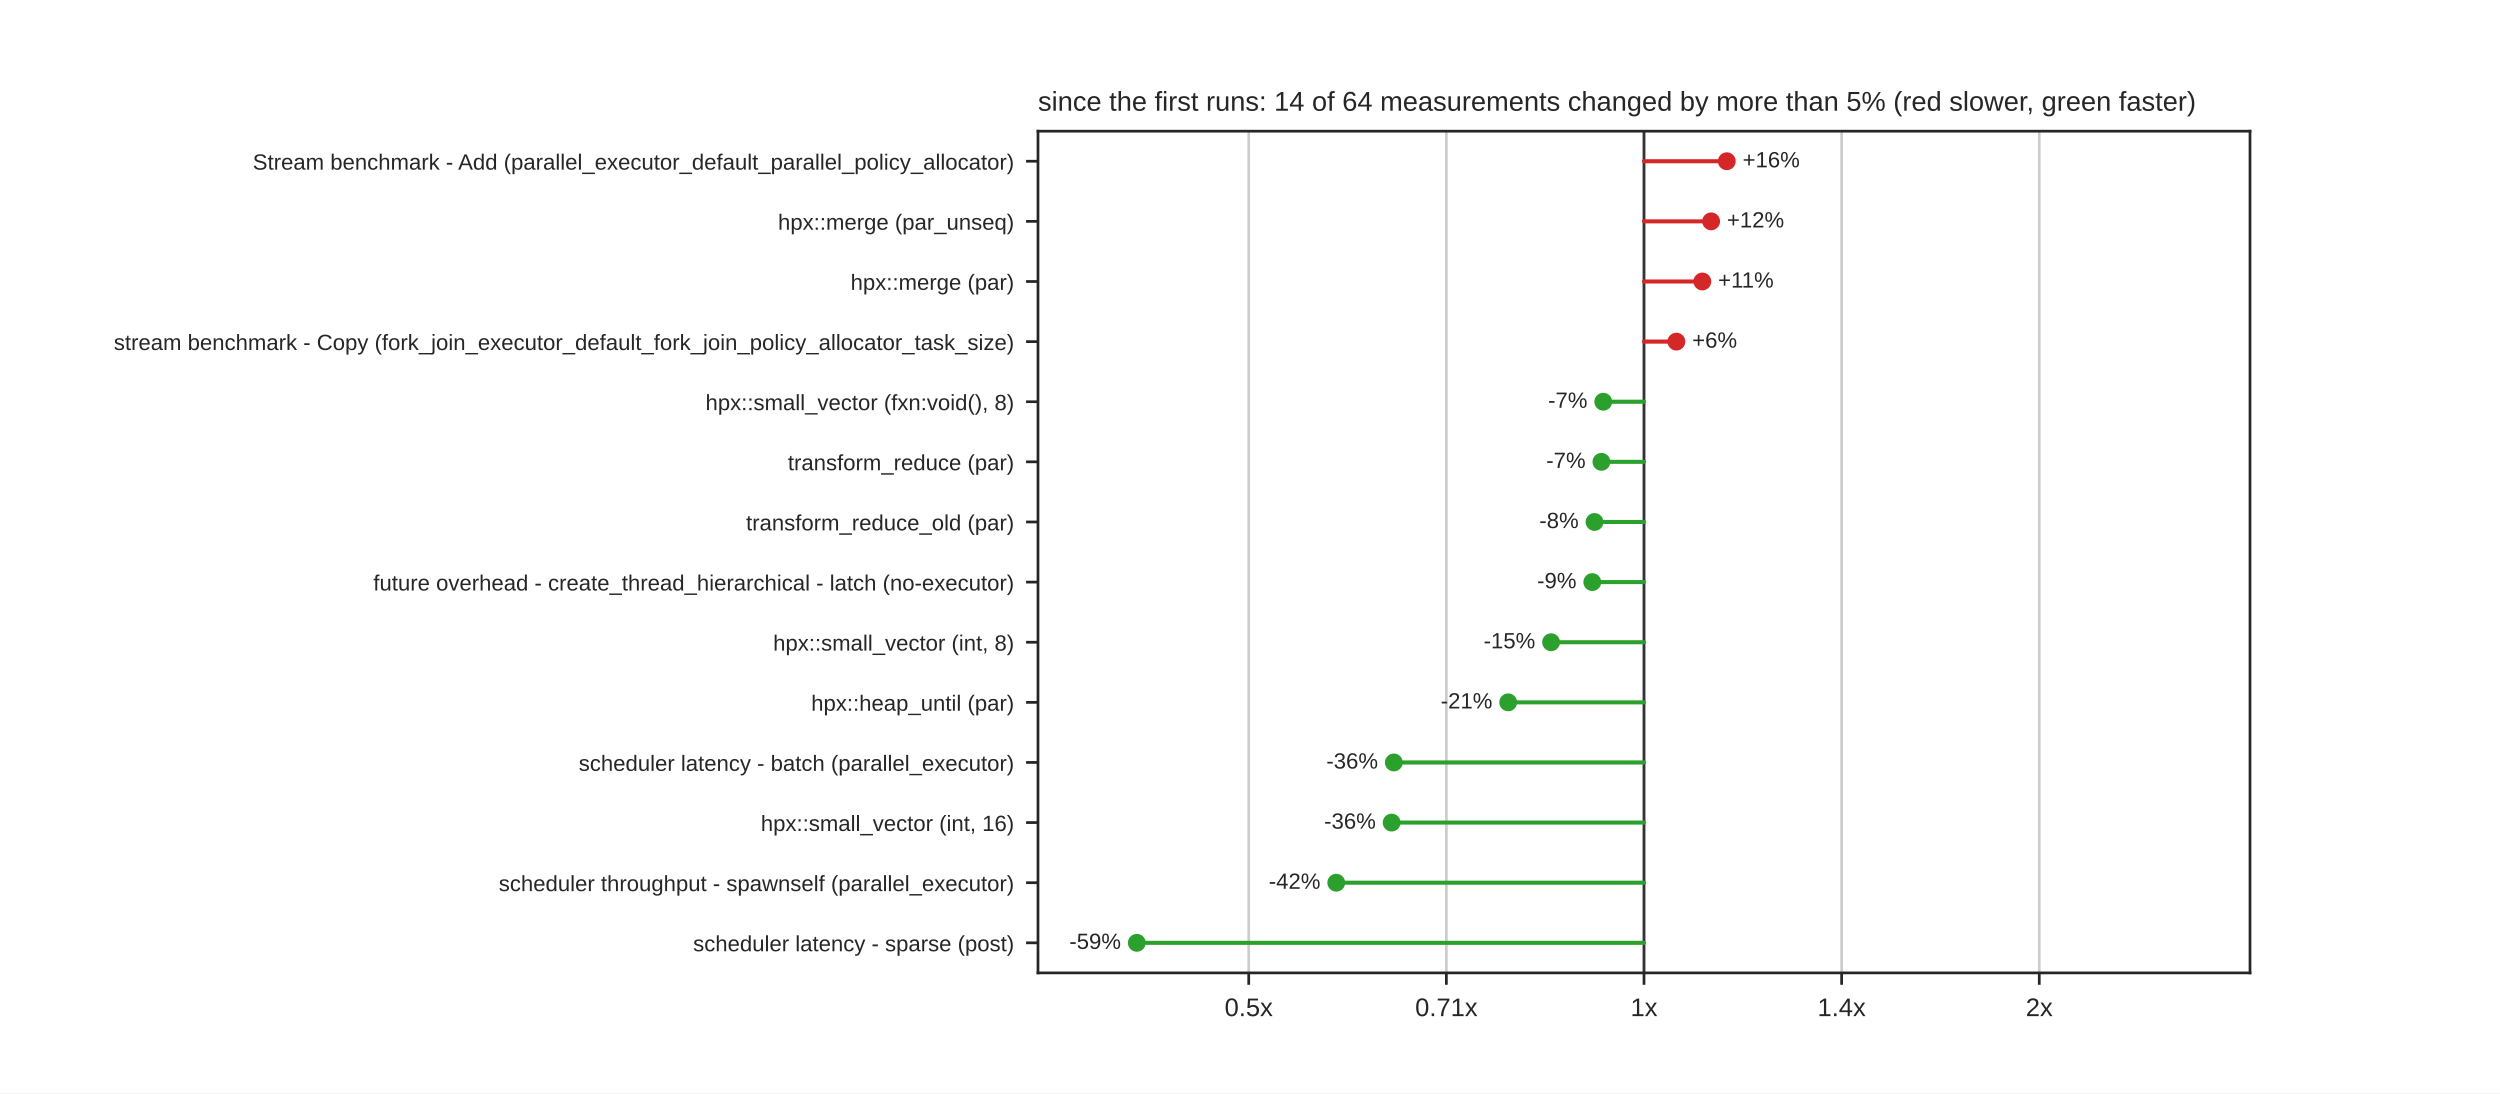
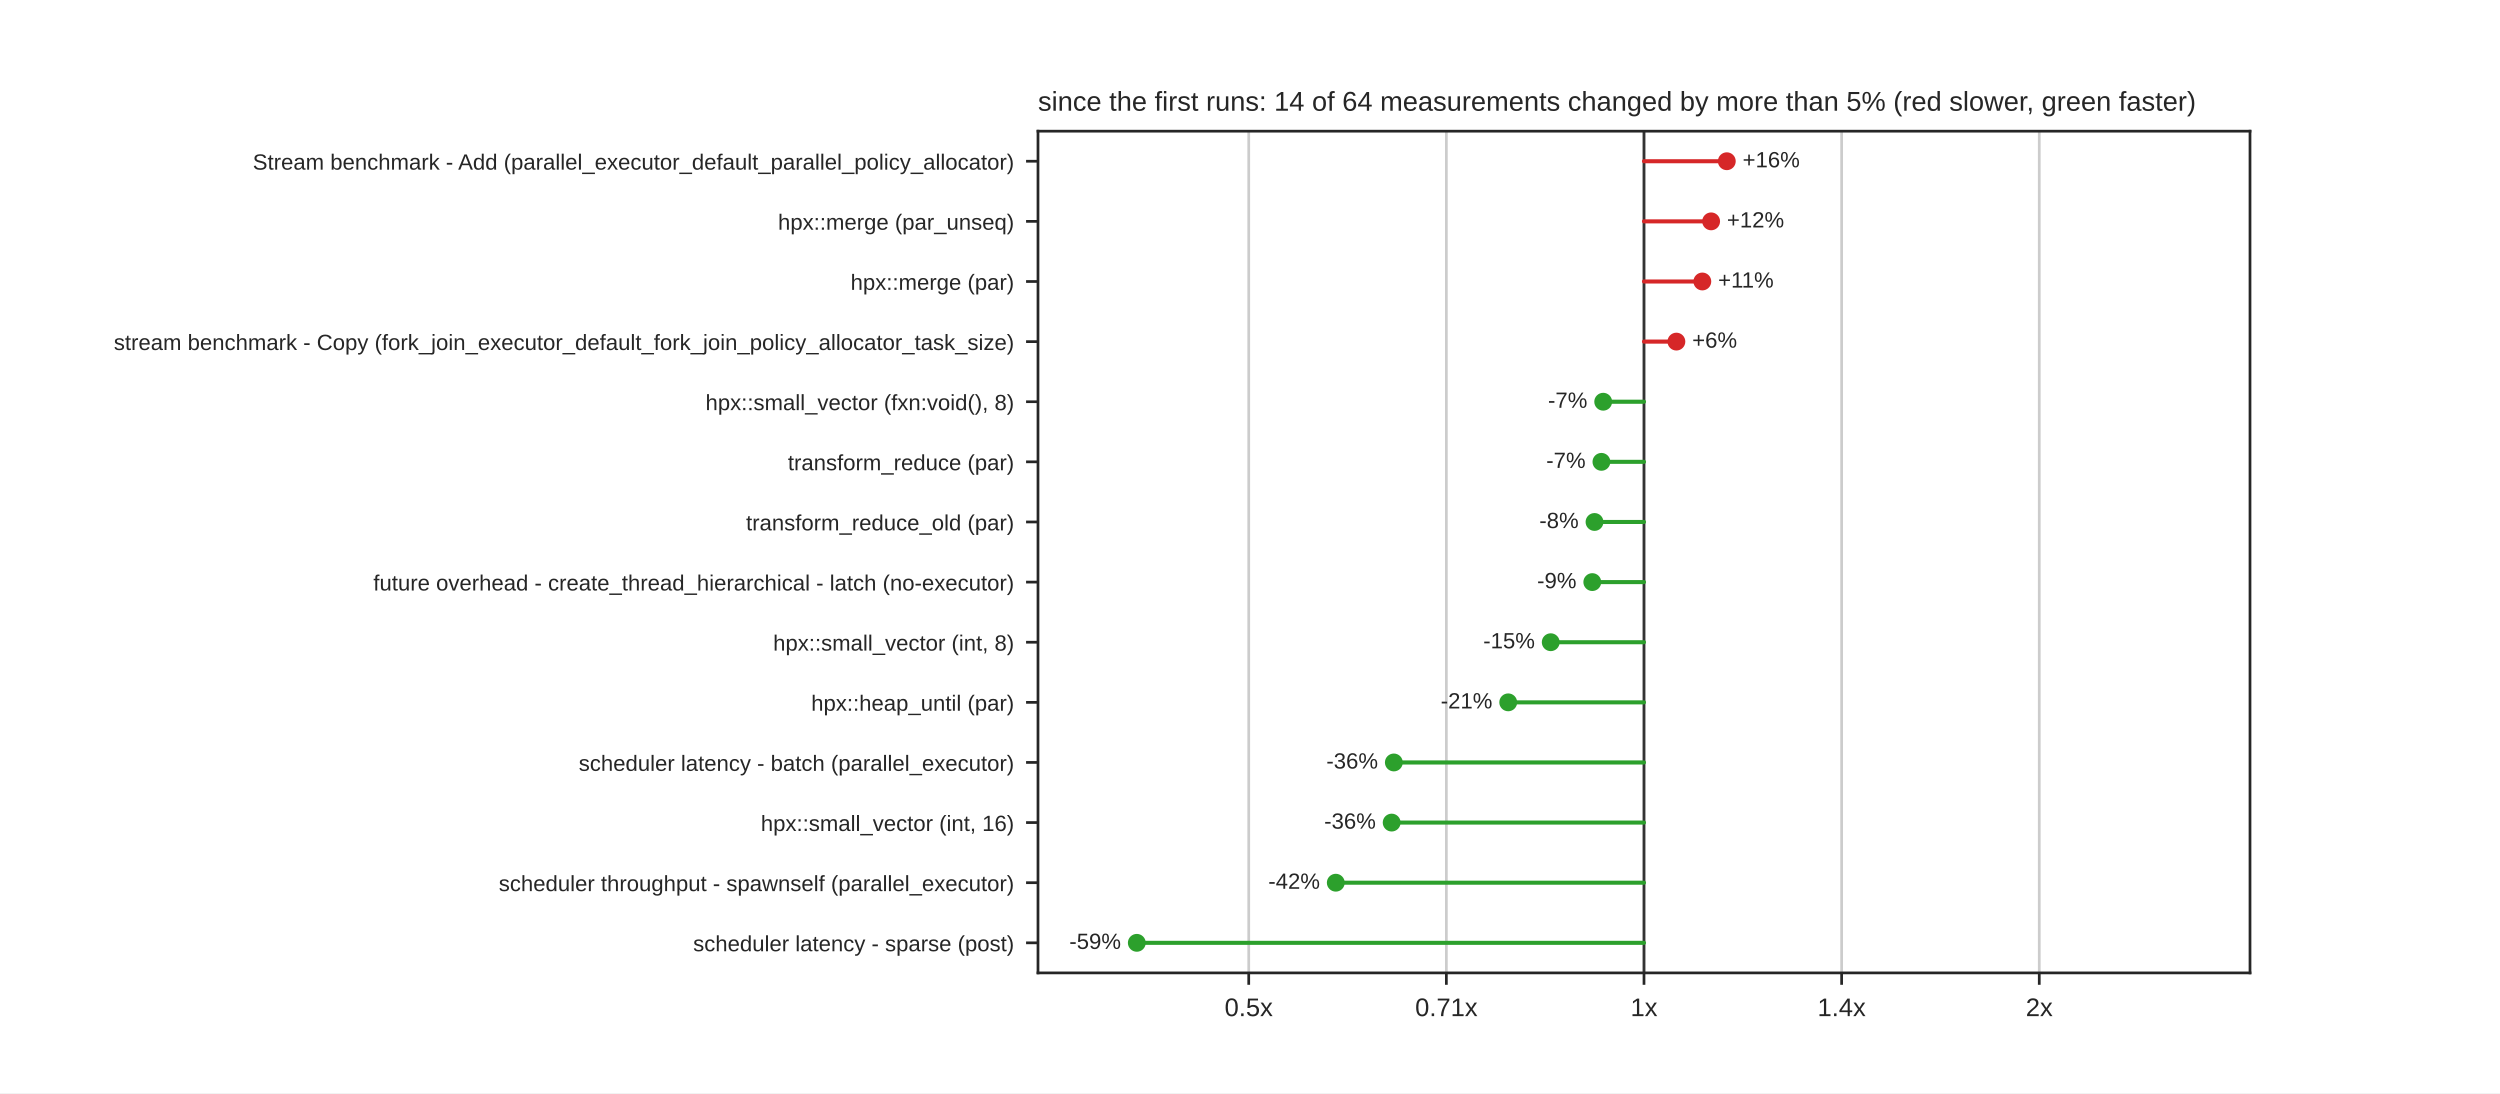
<svg xmlns="http://www.w3.org/2000/svg" xmlns:xlink="http://www.w3.org/1999/xlink" width="734.4pt" height="321.12pt" viewBox="0 0 734.4 321.12" version="1.1">
  <defs>
    <style type="text/css">*{stroke-linejoin: round; stroke-linecap: butt}</style>
  </defs>
  <g id="figure_1">
    <g id="patch_1">
      <path d="M 0 321.12  L 734.4 321.12  L 734.4 0  L 0 0  z " style="fill: #ffffff" />
    </g>
    <g id="axes_1">
      <g id="patch_2">
        <path d="M 304.92 285.797  L 660.96 285.797  L 660.96 38.534  L 304.92 38.534  z " style="fill: #ffffff" />
      </g>
      <g id="matplotlib.axis_1">
        <g id="xtick_1">
          <g id="line2d_1">
            <path d="M 366.826 285.797  L 366.826 38.534  " clip-path="url(#pd0584a2bc1)" style="fill: none; stroke: #cccccc; stroke-width: 0.8; stroke-linecap: round" />
          </g>
          <g id="line2d_2">
            <defs>
              <path id="mdfc5214045" d="M 0 0  L 0 3.5  " style="stroke: #262626; stroke-width: 0.8" />
            </defs>
            <g>
              <use xlink:href="#mdfc5214045" x="366.826" y="285.797" style="fill: #262626; stroke: #262626; stroke-width: 0.8" />
            </g>
          </g>
          <g id="text_1">
-             <text style="fill: #262626; font: 7.5px 'Arial', 'DejaVu Sans', 'Liberation Sans', 'Bitstream Vera Sans', sans-serif; text-anchor: middle" x="366.826" y="298.496" transform="rotate(-0 366.8259 298.4956)">0.5x</text>
+             <text style="fill: #262626; font: 7.5px 'Arial', 'DejaVu Sans', 'Liberation Sans', 'Bitstream Vera Sans', sans-serif; text-anchor: middle" x="366.826" y="298.496" transform="rotate(-0 366.8265 298.4956)">0.5x</text>
          </g>
        </g>
        <g id="xtick_2">
          <g id="line2d_3">
            <path d="M 424.883 285.797  L 424.883 38.534  " clip-path="url(#pd0584a2bc1)" style="fill: none; stroke: #cccccc; stroke-width: 0.8; stroke-linecap: round" />
          </g>
          <g id="line2d_4">
            <g>
              <use xlink:href="#mdfc5214045" x="424.883" y="285.797" style="fill: #262626; stroke: #262626; stroke-width: 0.8" />
            </g>
          </g>
          <g id="text_2">
-             <text style="fill: #262626; font: 7.5px 'Arial', 'DejaVu Sans', 'Liberation Sans', 'Bitstream Vera Sans', sans-serif; text-anchor: middle" x="424.883" y="298.496" transform="rotate(-0 424.883 298.4956)">0.71x</text>
+             <text style="fill: #262626; font: 7.5px 'Arial', 'DejaVu Sans', 'Liberation Sans', 'Bitstream Vera Sans', sans-serif; text-anchor: middle" x="424.883" y="298.496" transform="rotate(-0 424.8832 298.4956)">0.71x</text>
          </g>
        </g>
        <g id="xtick_3">
          <g id="line2d_5">
            <path d="M 482.94 285.797  L 482.94 38.534  " clip-path="url(#pd0584a2bc1)" style="fill: none; stroke: #cccccc; stroke-width: 0.8; stroke-linecap: round" />
          </g>
          <g id="line2d_6">
            <g>
              <use xlink:href="#mdfc5214045" x="482.94" y="285.797" style="fill: #262626; stroke: #262626; stroke-width: 0.8" />
            </g>
          </g>
          <g id="text_3">
            <text style="fill: #262626; font: 7.5px 'Arial', 'DejaVu Sans', 'Liberation Sans', 'Bitstream Vera Sans', sans-serif; text-anchor: middle" x="482.94" y="298.496" transform="rotate(-0 482.94 298.4956)">1x</text>
          </g>
        </g>
        <g id="xtick_4">
          <g id="line2d_7">
            <path d="M 540.997 285.797  L 540.997 38.534  " clip-path="url(#pd0584a2bc1)" style="fill: none; stroke: #cccccc; stroke-width: 0.8; stroke-linecap: round" />
          </g>
          <g id="line2d_8">
            <g>
              <use xlink:href="#mdfc5214045" x="540.997" y="285.797" style="fill: #262626; stroke: #262626; stroke-width: 0.8" />
            </g>
          </g>
          <g id="text_4">
-             <text style="fill: #262626; font: 7.5px 'Arial', 'DejaVu Sans', 'Liberation Sans', 'Bitstream Vera Sans', sans-serif; text-anchor: middle" x="540.997" y="298.496" transform="rotate(-0 540.997 298.4956)">1.4x</text>
+             <text style="fill: #262626; font: 7.5px 'Arial', 'DejaVu Sans', 'Liberation Sans', 'Bitstream Vera Sans', sans-serif; text-anchor: middle" x="540.997" y="298.496" transform="rotate(-0 540.9968 298.4956)">1.4x</text>
          </g>
        </g>
        <g id="xtick_5">
          <g id="line2d_9">
            <path d="M 599.054 285.797  L 599.054 38.534  " clip-path="url(#pd0584a2bc1)" style="fill: none; stroke: #cccccc; stroke-width: 0.8; stroke-linecap: round" />
          </g>
          <g id="line2d_10">
            <g>
              <use xlink:href="#mdfc5214045" x="599.054" y="285.797" style="fill: #262626; stroke: #262626; stroke-width: 0.8" />
            </g>
          </g>
          <g id="text_5">
-             <text style="fill: #262626; font: 7.5px 'Arial', 'DejaVu Sans', 'Liberation Sans', 'Bitstream Vera Sans', sans-serif; text-anchor: middle" x="599.054" y="298.496" transform="rotate(-0 599.0541 298.4956)">2x</text>
+             <text style="fill: #262626; font: 7.5px 'Arial', 'DejaVu Sans', 'Liberation Sans', 'Bitstream Vera Sans', sans-serif; text-anchor: middle" x="599.054" y="298.496" transform="rotate(-0 599.0535 298.4956)">2x</text>
          </g>
        </g>
      </g>
      <g id="matplotlib.axis_2">
        <g id="ytick_1">
          <g id="line2d_11">
            <defs>
              <path id="m414165cd4d" d="M 0 0  L -3.5 0  " style="stroke: #262626; stroke-width: 0.8" />
            </defs>
            <g>
              <use xlink:href="#m414165cd4d" x="304.92" y="47.365" style="fill: #262626; stroke: #262626; stroke-width: 0.8" />
            </g>
          </g>
          <g id="text_6">
            <text style="fill: #262626; font: 6.5px 'Arial', 'DejaVu Sans', 'Liberation Sans', 'Bitstream Vera Sans', sans-serif; text-anchor: end" x="297.92" y="49.835" transform="rotate(-0 297.92 49.83469)">Stream benchmark - Add (parallel_executor_default_parallel_policy_allocator)</text>
          </g>
        </g>
        <g id="ytick_2">
          <g id="line2d_12">
            <g>
              <use xlink:href="#m414165cd4d" x="304.92" y="65.027" style="fill: #262626; stroke: #262626; stroke-width: 0.8" />
            </g>
          </g>
          <g id="text_7">
            <text style="fill: #262626; font: 6.5px 'Arial', 'DejaVu Sans', 'Liberation Sans', 'Bitstream Vera Sans', sans-serif; text-anchor: end" x="297.92" y="67.496" transform="rotate(-0 297.92 67.49629)">hpx::merge (par_unseq)</text>
          </g>
        </g>
        <g id="ytick_3">
          <g id="line2d_13">
            <g>
              <use xlink:href="#m414165cd4d" x="304.92" y="82.688" style="fill: #262626; stroke: #262626; stroke-width: 0.8" />
            </g>
          </g>
          <g id="text_8">
            <text style="fill: #262626; font: 6.5px 'Arial', 'DejaVu Sans', 'Liberation Sans', 'Bitstream Vera Sans', sans-serif; text-anchor: end" x="297.92" y="85.158" transform="rotate(-0 297.92 85.15789)">hpx::merge (par)</text>
          </g>
        </g>
        <g id="ytick_4">
          <g id="line2d_14">
            <g>
              <use xlink:href="#m414165cd4d" x="304.92" y="100.35" style="fill: #262626; stroke: #262626; stroke-width: 0.8" />
            </g>
          </g>
          <g id="text_9">
            <text style="fill: #262626; font: 6.5px 'Arial', 'DejaVu Sans', 'Liberation Sans', 'Bitstream Vera Sans', sans-serif; text-anchor: end" x="297.92" y="102.819" transform="rotate(-0 297.92 102.8195)">stream benchmark - Copy (fork_join_executor_default_fork_join_policy_allocator_task_size)</text>
          </g>
        </g>
        <g id="ytick_5">
          <g id="line2d_15">
            <g>
              <use xlink:href="#m414165cd4d" x="304.92" y="118.012" style="fill: #262626; stroke: #262626; stroke-width: 0.8" />
            </g>
          </g>
          <g id="text_10">
            <text style="fill: #262626; font: 6.5px 'Arial', 'DejaVu Sans', 'Liberation Sans', 'Bitstream Vera Sans', sans-serif; text-anchor: end" x="297.92" y="120.481" transform="rotate(-0 297.92 120.4811)">hpx::small_vector (fxn:void(), 8)</text>
          </g>
        </g>
        <g id="ytick_6">
          <g id="line2d_16">
            <g>
              <use xlink:href="#m414165cd4d" x="304.92" y="135.673" style="fill: #262626; stroke: #262626; stroke-width: 0.8" />
            </g>
          </g>
          <g id="text_11">
            <text style="fill: #262626; font: 6.5px 'Arial', 'DejaVu Sans', 'Liberation Sans', 'Bitstream Vera Sans', sans-serif; text-anchor: end" x="297.92" y="138.143" transform="rotate(-0 297.92 138.1427)">transform_reduce (par)</text>
          </g>
        </g>
        <g id="ytick_7">
          <g id="line2d_17">
            <g>
              <use xlink:href="#m414165cd4d" x="304.92" y="153.335" style="fill: #262626; stroke: #262626; stroke-width: 0.8" />
            </g>
          </g>
          <g id="text_12">
            <text style="fill: #262626; font: 6.5px 'Arial', 'DejaVu Sans', 'Liberation Sans', 'Bitstream Vera Sans', sans-serif; text-anchor: end" x="297.92" y="155.804" transform="rotate(-0 297.92 155.8043)">transform_reduce_old (par)</text>
          </g>
        </g>
        <g id="ytick_8">
          <g id="line2d_18">
            <g>
              <use xlink:href="#m414165cd4d" x="304.92" y="170.996" style="fill: #262626; stroke: #262626; stroke-width: 0.8" />
            </g>
          </g>
          <g id="text_13">
            <text style="fill: #262626; font: 6.5px 'Arial', 'DejaVu Sans', 'Liberation Sans', 'Bitstream Vera Sans', sans-serif; text-anchor: end" x="297.92" y="173.466" transform="rotate(-0 297.92 173.4659)">future overhead - create_thread_hierarchical - latch (no-executor)</text>
          </g>
        </g>
        <g id="ytick_9">
          <g id="line2d_19">
            <g>
              <use xlink:href="#m414165cd4d" x="304.92" y="188.658" style="fill: #262626; stroke: #262626; stroke-width: 0.8" />
            </g>
          </g>
          <g id="text_14">
            <text style="fill: #262626; font: 6.5px 'Arial', 'DejaVu Sans', 'Liberation Sans', 'Bitstream Vera Sans', sans-serif; text-anchor: end" x="297.92" y="191.127" transform="rotate(-0 297.92 191.1275)">hpx::small_vector (int, 8)</text>
          </g>
        </g>
        <g id="ytick_10">
          <g id="line2d_20">
            <g>
              <use xlink:href="#m414165cd4d" x="304.92" y="206.32" style="fill: #262626; stroke: #262626; stroke-width: 0.8" />
            </g>
          </g>
          <g id="text_15">
            <text style="fill: #262626; font: 6.5px 'Arial', 'DejaVu Sans', 'Liberation Sans', 'Bitstream Vera Sans', sans-serif; text-anchor: end" x="297.92" y="208.789" transform="rotate(-0 297.92 208.7891)">hpx::heap_until (par)</text>
          </g>
        </g>
        <g id="ytick_11">
          <g id="line2d_21">
            <g>
              <use xlink:href="#m414165cd4d" x="304.92" y="223.981" style="fill: #262626; stroke: #262626; stroke-width: 0.8" />
            </g>
          </g>
          <g id="text_16">
            <text style="fill: #262626; font: 6.5px 'Arial', 'DejaVu Sans', 'Liberation Sans', 'Bitstream Vera Sans', sans-serif; text-anchor: end" x="297.92" y="226.451" transform="rotate(-0 297.92 226.4507)">scheduler latency - batch (parallel_executor)</text>
          </g>
        </g>
        <g id="ytick_12">
          <g id="line2d_22">
            <g>
              <use xlink:href="#m414165cd4d" x="304.92" y="241.643" style="fill: #262626; stroke: #262626; stroke-width: 0.8" />
            </g>
          </g>
          <g id="text_17">
            <text style="fill: #262626; font: 6.5px 'Arial', 'DejaVu Sans', 'Liberation Sans', 'Bitstream Vera Sans', sans-serif; text-anchor: end" x="297.92" y="244.112" transform="rotate(-0 297.92 244.1123)">hpx::small_vector (int, 16)</text>
          </g>
        </g>
        <g id="ytick_13">
          <g id="line2d_23">
            <g>
              <use xlink:href="#m414165cd4d" x="304.92" y="259.304" style="fill: #262626; stroke: #262626; stroke-width: 0.8" />
            </g>
          </g>
          <g id="text_18">
            <text style="fill: #262626; font: 6.5px 'Arial', 'DejaVu Sans', 'Liberation Sans', 'Bitstream Vera Sans', sans-serif; text-anchor: end" x="297.92" y="261.774" transform="rotate(-0 297.92 261.7739)">scheduler throughput - spawnself (parallel_executor)</text>
          </g>
        </g>
        <g id="ytick_14">
          <g id="line2d_24">
            <g>
              <use xlink:href="#m414165cd4d" x="304.92" y="276.966" style="fill: #262626; stroke: #262626; stroke-width: 0.8" />
            </g>
          </g>
          <g id="text_19">
            <text style="fill: #262626; font: 6.5px 'Arial', 'DejaVu Sans', 'Liberation Sans', 'Bitstream Vera Sans', sans-serif; text-anchor: end" x="297.92" y="279.435" transform="rotate(-0 297.92 279.4355)">scheduler latency - sparse (post)</text>
          </g>
        </g>
      </g>
      <g id="line2d_25">
        <path d="M 482.94 285.797  L 482.94 38.534  " clip-path="url(#pd0584a2bc1)" style="fill: none; stroke: #333333; stroke-width: 0.8; stroke-linecap: round" />
      </g>
      <g id="line2d_26">
        <path d="M 482.94 47.365  L 507.266 47.365  " clip-path="url(#pd0584a2bc1)" style="fill: none; stroke: #d62728; stroke-width: 1.2; stroke-linecap: round" />
      </g>
      <g id="line2d_27">
        <path d="M 482.94 65.027  L 502.662 65.027  " clip-path="url(#pd0584a2bc1)" style="fill: none; stroke: #d62728; stroke-width: 1.2; stroke-linecap: round" />
      </g>
      <g id="line2d_28">
        <path d="M 482.94 82.688  L 500.076 82.688  " clip-path="url(#pd0584a2bc1)" style="fill: none; stroke: #d62728; stroke-width: 1.2; stroke-linecap: round" />
      </g>
      <g id="line2d_29">
        <path d="M 482.94 100.35  L 492.457 100.35  " clip-path="url(#pd0584a2bc1)" style="fill: none; stroke: #d62728; stroke-width: 1.2; stroke-linecap: round" />
      </g>
      <g id="line2d_30">
-         <path d="M 482.94 118.012  L 470.976 118.012  " clip-path="url(#pd0584a2bc1)" style="fill: none; stroke: #2ca02c; stroke-width: 1.2; stroke-linecap: round" />
+         <path d="M 482.94 118.012  L 470.956 118.012  " clip-path="url(#pd0584a2bc1)" style="fill: none; stroke: #2ca02c; stroke-width: 1.2; stroke-linecap: round" />
      </g>
      <g id="line2d_31">
-         <path d="M 482.94 135.673  L 470.435 135.673  " clip-path="url(#pd0584a2bc1)" style="fill: none; stroke: #2ca02c; stroke-width: 1.2; stroke-linecap: round" />
+         <path d="M 482.94 135.673  L 470.436 135.673  " clip-path="url(#pd0584a2bc1)" style="fill: none; stroke: #2ca02c; stroke-width: 1.2; stroke-linecap: round" />
      </g>
      <g id="line2d_32">
-         <path d="M 482.94 153.335  L 468.404 153.335  " clip-path="url(#pd0584a2bc1)" style="fill: none; stroke: #2ca02c; stroke-width: 1.2; stroke-linecap: round" />
+         <path d="M 482.94 153.335  L 468.405 153.335  " clip-path="url(#pd0584a2bc1)" style="fill: none; stroke: #2ca02c; stroke-width: 1.2; stroke-linecap: round" />
      </g>
      <g id="line2d_33">
        <path d="M 482.94 170.996  L 467.754 170.996  " clip-path="url(#pd0584a2bc1)" style="fill: none; stroke: #2ca02c; stroke-width: 1.2; stroke-linecap: round" />
      </g>
      <g id="line2d_34">
-         <path d="M 482.94 188.658  L 455.647 188.658  " clip-path="url(#pd0584a2bc1)" style="fill: none; stroke: #2ca02c; stroke-width: 1.2; stroke-linecap: round" />
+         <path d="M 482.94 188.658  L 455.543 188.658  " clip-path="url(#pd0584a2bc1)" style="fill: none; stroke: #2ca02c; stroke-width: 1.2; stroke-linecap: round" />
      </g>
      <g id="line2d_35">
-         <path d="M 482.94 206.32  L 443.052 206.32  " clip-path="url(#pd0584a2bc1)" style="fill: none; stroke: #2ca02c; stroke-width: 1.2; stroke-linecap: round" />
+         <path d="M 482.94 206.32  L 443.054 206.32  " clip-path="url(#pd0584a2bc1)" style="fill: none; stroke: #2ca02c; stroke-width: 1.2; stroke-linecap: round" />
      </g>
      <g id="line2d_36">
        <path d="M 482.94 223.981  L 409.455 223.981  " clip-path="url(#pd0584a2bc1)" style="fill: none; stroke: #2ca02c; stroke-width: 1.2; stroke-linecap: round" />
      </g>
      <g id="line2d_37">
-         <path d="M 482.94 241.643  L 408.813 241.643  " clip-path="url(#pd0584a2bc1)" style="fill: none; stroke: #2ca02c; stroke-width: 1.2; stroke-linecap: round" />
+         <path d="M 482.94 241.643  L 408.817 241.643  " clip-path="url(#pd0584a2bc1)" style="fill: none; stroke: #2ca02c; stroke-width: 1.2; stroke-linecap: round" />
      </g>
      <g id="line2d_38">
-         <path d="M 482.94 259.304  L 392.539 259.304  " clip-path="url(#pd0584a2bc1)" style="fill: none; stroke: #2ca02c; stroke-width: 1.2; stroke-linecap: round" />
+         <path d="M 482.94 259.304  L 392.4 259.304  " clip-path="url(#pd0584a2bc1)" style="fill: none; stroke: #2ca02c; stroke-width: 1.2; stroke-linecap: round" />
      </g>
      <g id="line2d_39">
-         <path d="M 482.94 276.966  L 333.949 276.966  " clip-path="url(#pd0584a2bc1)" style="fill: none; stroke: #2ca02c; stroke-width: 1.2; stroke-linecap: round" />
+         <path d="M 482.94 276.966  L 333.948 276.966  " clip-path="url(#pd0584a2bc1)" style="fill: none; stroke: #2ca02c; stroke-width: 1.2; stroke-linecap: round" />
      </g>
      <g id="patch_3">
        <path d="M 304.92 285.797  L 304.92 38.534  " style="fill: none; stroke: #262626; stroke-width: 0.8; stroke-linejoin: miter; stroke-linecap: square" />
      </g>
      <g id="patch_4">
        <path d="M 660.96 285.797  L 660.96 38.534  " style="fill: none; stroke: #262626; stroke-width: 0.8; stroke-linejoin: miter; stroke-linecap: square" />
      </g>
      <g id="patch_5">
        <path d="M 304.92 285.797  L 660.96 285.797  " style="fill: none; stroke: #262626; stroke-width: 0.8; stroke-linejoin: miter; stroke-linecap: square" />
      </g>
      <g id="patch_6">
        <path d="M 304.92 38.534  L 660.96 38.534  " style="fill: none; stroke: #262626; stroke-width: 0.8; stroke-linejoin: miter; stroke-linecap: square" />
      </g>
      <g id="PathCollection_1">
        <defs>
          <path id="m8968767a60" d="M 0 2.121  C 0.563 2.121 1.102 1.898 1.5 1.5  C 1.898 1.102 2.121 0.563 2.121 0  C 2.121 -0.563 1.898 -1.102 1.5 -1.5  C 1.102 -1.898 0.563 -2.121 0 -2.121  C -0.563 -2.121 -1.102 -1.898 -1.5 -1.5  C -1.898 -1.102 -2.121 -0.563 -2.121 0  C -2.121 0.563 -1.898 1.102 -1.5 1.5  C -1.102 1.898 -0.563 2.121 0 2.121  z " style="stroke: #d62728" />
        </defs>
        <g clip-path="url(#pd0584a2bc1)">
          <use xlink:href="#m8968767a60" x="507.266" y="47.365" style="fill: #d62728; stroke: #d62728" />
        </g>
      </g>
      <g id="text_20">
-         <text style="fill: #262626; font: 6.5px 'Arial', 'DejaVu Sans', 'Liberation Sans', 'Bitstream Vera Sans', sans-serif; text-anchor: start" x="511.911" y="49.159" transform="rotate(-0 511.9109 49.15879)">+16%</text>
+         <text style="fill: #262626; font: 6.5px 'Arial', 'DejaVu Sans', 'Liberation Sans', 'Bitstream Vera Sans', sans-serif; text-anchor: start" x="511.911" y="49.159" transform="rotate(-0 511.9108 49.15879)">+16%</text>
      </g>
      <g id="PathCollection_2">
        <g clip-path="url(#pd0584a2bc1)">
          <use xlink:href="#m8968767a60" x="502.662" y="65.027" style="fill: #d62728; stroke: #d62728" />
        </g>
      </g>
      <g id="text_21">
-         <text style="fill: #262626; font: 6.5px 'Arial', 'DejaVu Sans', 'Liberation Sans', 'Bitstream Vera Sans', sans-serif; text-anchor: start" x="507.306" y="66.82" transform="rotate(-0 507.3064 66.82039)">+12%</text>
+         <text style="fill: #262626; font: 6.5px 'Arial', 'DejaVu Sans', 'Liberation Sans', 'Bitstream Vera Sans', sans-serif; text-anchor: start" x="507.306" y="66.82" transform="rotate(-0 507.3063 66.82039)">+12%</text>
      </g>
      <g id="PathCollection_3">
        <g clip-path="url(#pd0584a2bc1)">
          <use xlink:href="#m8968767a60" x="500.076" y="82.688" style="fill: #d62728; stroke: #d62728" />
        </g>
      </g>
      <g id="text_22">
-         <text style="fill: #262626; font: 6.5px 'Arial', 'DejaVu Sans', 'Liberation Sans', 'Bitstream Vera Sans', sans-serif; text-anchor: start" x="504.72" y="84.482" transform="rotate(-0 504.7204 84.48199)">+11%</text>
+         <text style="fill: #262626; font: 6.5px 'Arial', 'DejaVu Sans', 'Liberation Sans', 'Bitstream Vera Sans', sans-serif; text-anchor: start" x="504.72" y="84.482" transform="rotate(-0 504.7203 84.48199)">+11%</text>
      </g>
      <g id="PathCollection_4">
        <g clip-path="url(#pd0584a2bc1)">
          <use xlink:href="#m8968767a60" x="492.457" y="100.35" style="fill: #d62728; stroke: #d62728" />
        </g>
      </g>
      <g id="text_23">
-         <text style="fill: #262626; font: 6.5px 'Arial', 'DejaVu Sans', 'Liberation Sans', 'Bitstream Vera Sans', sans-serif; text-anchor: start" x="497.101" y="102.144" transform="rotate(-0 497.1012 102.1436)">+6%</text>
+         <text style="fill: #262626; font: 6.5px 'Arial', 'DejaVu Sans', 'Liberation Sans', 'Bitstream Vera Sans', sans-serif; text-anchor: start" x="497.101" y="102.144" transform="rotate(-0 497.1011 102.1436)">+6%</text>
      </g>
      <g id="PathCollection_5">
        <defs>
          <path id="m7978cd0e5a" d="M 0 2.121  C 0.563 2.121 1.102 1.898 1.5 1.5  C 1.898 1.102 2.121 0.563 2.121 0  C 2.121 -0.563 1.898 -1.102 1.5 -1.5  C 1.102 -1.898 0.563 -2.121 0 -2.121  C -0.563 -2.121 -1.102 -1.898 -1.5 -1.5  C -1.898 -1.102 -2.121 -0.563 -2.121 0  C -2.121 0.563 -1.898 1.102 -1.5 1.5  C -1.102 1.898 -0.563 2.121 0 2.121  z " style="stroke: #2ca02c" />
        </defs>
        <g clip-path="url(#pd0584a2bc1)">
-           <use xlink:href="#m7978cd0e5a" x="470.976" y="118.012" style="fill: #2ca02c; stroke: #2ca02c" />
+           <use xlink:href="#m7978cd0e5a" x="470.956" y="118.012" style="fill: #2ca02c; stroke: #2ca02c" />
        </g>
      </g>
      <g id="text_24">
-         <text style="fill: #262626; font: 6.5px 'Arial', 'DejaVu Sans', 'Liberation Sans', 'Bitstream Vera Sans', sans-serif; text-anchor: end" x="466.332" y="119.805" transform="rotate(-0 466.3317 119.8052)">-7%</text>
+         <text style="fill: #262626; font: 6.5px 'Arial', 'DejaVu Sans', 'Liberation Sans', 'Bitstream Vera Sans', sans-serif; text-anchor: end" x="466.311" y="119.805" transform="rotate(-0 466.3115 119.8052)">-7%</text>
      </g>
      <g id="PathCollection_6">
        <g clip-path="url(#pd0584a2bc1)">
-           <use xlink:href="#m7978cd0e5a" x="470.435" y="135.673" style="fill: #2ca02c; stroke: #2ca02c" />
+           <use xlink:href="#m7978cd0e5a" x="470.436" y="135.673" style="fill: #2ca02c; stroke: #2ca02c" />
        </g>
      </g>
      <g id="text_25">
-         <text style="fill: #262626; font: 6.5px 'Arial', 'DejaVu Sans', 'Liberation Sans', 'Bitstream Vera Sans', sans-serif; text-anchor: end" x="465.791" y="137.467" transform="rotate(-0 465.7909 137.4668)">-7%</text>
+         <text style="fill: #262626; font: 6.5px 'Arial', 'DejaVu Sans', 'Liberation Sans', 'Bitstream Vera Sans', sans-serif; text-anchor: end" x="465.791" y="137.467" transform="rotate(-0 465.791 137.4668)">-7%</text>
      </g>
      <g id="PathCollection_7">
        <g clip-path="url(#pd0584a2bc1)">
-           <use xlink:href="#m7978cd0e5a" x="468.404" y="153.335" style="fill: #2ca02c; stroke: #2ca02c" />
+           <use xlink:href="#m7978cd0e5a" x="468.405" y="153.335" style="fill: #2ca02c; stroke: #2ca02c" />
        </g>
      </g>
      <g id="text_26">
-         <text style="fill: #262626; font: 6.5px 'Arial', 'DejaVu Sans', 'Liberation Sans', 'Bitstream Vera Sans', sans-serif; text-anchor: end" x="463.76" y="155.128" transform="rotate(-0 463.7599 155.1284)">-8%</text>
+         <text style="fill: #262626; font: 6.5px 'Arial', 'DejaVu Sans', 'Liberation Sans', 'Bitstream Vera Sans', sans-serif; text-anchor: end" x="463.76" y="155.128" transform="rotate(-0 463.76 155.1284)">-8%</text>
      </g>
      <g id="PathCollection_8">
        <g clip-path="url(#pd0584a2bc1)">
          <use xlink:href="#m7978cd0e5a" x="467.754" y="170.996" style="fill: #2ca02c; stroke: #2ca02c" />
        </g>
      </g>
      <g id="text_27">
-         <text style="fill: #262626; font: 6.5px 'Arial', 'DejaVu Sans', 'Liberation Sans', 'Bitstream Vera Sans', sans-serif; text-anchor: end" x="463.109" y="172.79" transform="rotate(-0 463.1094 172.79)">-9%</text>
+         <text style="fill: #262626; font: 6.5px 'Arial', 'DejaVu Sans', 'Liberation Sans', 'Bitstream Vera Sans', sans-serif; text-anchor: end" x="463.109" y="172.79" transform="rotate(-0 463.1095 172.79)">-9%</text>
      </g>
      <g id="PathCollection_9">
        <g clip-path="url(#pd0584a2bc1)">
-           <use xlink:href="#m7978cd0e5a" x="455.647" y="188.658" style="fill: #2ca02c; stroke: #2ca02c" />
+           <use xlink:href="#m7978cd0e5a" x="455.543" y="188.658" style="fill: #2ca02c; stroke: #2ca02c" />
        </g>
      </g>
      <g id="text_28">
-         <text style="fill: #262626; font: 6.5px 'Arial', 'DejaVu Sans', 'Liberation Sans', 'Bitstream Vera Sans', sans-serif; text-anchor: end" x="451.002" y="190.452" transform="rotate(-0 451.0022 190.4516)">-15%</text>
+         <text style="fill: #262626; font: 6.5px 'Arial', 'DejaVu Sans', 'Liberation Sans', 'Bitstream Vera Sans', sans-serif; text-anchor: end" x="450.899" y="190.452" transform="rotate(-0 450.8989 190.4516)">-15%</text>
      </g>
      <g id="PathCollection_10">
        <g clip-path="url(#pd0584a2bc1)">
-           <use xlink:href="#m7978cd0e5a" x="443.052" y="206.32" style="fill: #2ca02c; stroke: #2ca02c" />
+           <use xlink:href="#m7978cd0e5a" x="443.054" y="206.32" style="fill: #2ca02c; stroke: #2ca02c" />
        </g>
      </g>
      <g id="text_29">
-         <text style="fill: #262626; font: 6.5px 'Arial', 'DejaVu Sans', 'Liberation Sans', 'Bitstream Vera Sans', sans-serif; text-anchor: end" x="438.408" y="208.113" transform="rotate(-0 438.4079 208.1132)">-21%</text>
+         <text style="fill: #262626; font: 6.5px 'Arial', 'DejaVu Sans', 'Liberation Sans', 'Bitstream Vera Sans', sans-serif; text-anchor: end" x="438.41" y="208.113" transform="rotate(-0 438.4095 208.1132)">-21%</text>
      </g>
      <g id="PathCollection_11">
        <g clip-path="url(#pd0584a2bc1)">
          <use xlink:href="#m7978cd0e5a" x="409.455" y="223.981" style="fill: #2ca02c; stroke: #2ca02c" />
        </g>
      </g>
      <g id="text_30">
-         <text style="fill: #262626; font: 6.5px 'Arial', 'DejaVu Sans', 'Liberation Sans', 'Bitstream Vera Sans', sans-serif; text-anchor: end" x="404.81" y="225.775" transform="rotate(-0 404.8103 225.7748)">-36%</text>
+         <text style="fill: #262626; font: 6.5px 'Arial', 'DejaVu Sans', 'Liberation Sans', 'Bitstream Vera Sans', sans-serif; text-anchor: end" x="404.811" y="225.775" transform="rotate(-0 404.8106 225.7748)">-36%</text>
      </g>
      <g id="PathCollection_12">
        <g clip-path="url(#pd0584a2bc1)">
-           <use xlink:href="#m7978cd0e5a" x="408.813" y="241.643" style="fill: #2ca02c; stroke: #2ca02c" />
+           <use xlink:href="#m7978cd0e5a" x="408.817" y="241.643" style="fill: #2ca02c; stroke: #2ca02c" />
        </g>
      </g>
      <g id="text_31">
-         <text style="fill: #262626; font: 6.5px 'Arial', 'DejaVu Sans', 'Liberation Sans', 'Bitstream Vera Sans', sans-serif; text-anchor: end" x="404.168" y="243.436" transform="rotate(-0 404.1685 243.4364)">-36%</text>
+         <text style="fill: #262626; font: 6.5px 'Arial', 'DejaVu Sans', 'Liberation Sans', 'Bitstream Vera Sans', sans-serif; text-anchor: end" x="404.173" y="243.436" transform="rotate(-0 404.1728 243.4364)">-36%</text>
      </g>
      <g id="PathCollection_13">
        <g clip-path="url(#pd0584a2bc1)">
-           <use xlink:href="#m7978cd0e5a" x="392.539" y="259.304" style="fill: #2ca02c; stroke: #2ca02c" />
+           <use xlink:href="#m7978cd0e5a" x="392.4" y="259.304" style="fill: #2ca02c; stroke: #2ca02c" />
        </g>
      </g>
      <g id="text_32">
-         <text style="fill: #262626; font: 6.5px 'Arial', 'DejaVu Sans', 'Liberation Sans', 'Bitstream Vera Sans', sans-serif; text-anchor: end" x="387.894" y="261.098" transform="rotate(-0 387.8941 261.098)">-42%</text>
+         <text style="fill: #262626; font: 6.5px 'Arial', 'DejaVu Sans', 'Liberation Sans', 'Bitstream Vera Sans', sans-serif; text-anchor: end" x="387.755" y="261.098" transform="rotate(-0 387.7552 261.098)">-42%</text>
      </g>
      <g id="PathCollection_14">
        <g clip-path="url(#pd0584a2bc1)">
-           <use xlink:href="#m7978cd0e5a" x="333.949" y="276.966" style="fill: #2ca02c; stroke: #2ca02c" />
+           <use xlink:href="#m7978cd0e5a" x="333.948" y="276.966" style="fill: #2ca02c; stroke: #2ca02c" />
        </g>
      </g>
      <g id="text_33">
-         <text style="fill: #262626; font: 6.5px 'Arial', 'DejaVu Sans', 'Liberation Sans', 'Bitstream Vera Sans', sans-serif; text-anchor: end" x="329.304" y="278.76" transform="rotate(-0 329.304 278.7596)">-59%</text>
+         <text style="fill: #262626; font: 6.5px 'Arial', 'DejaVu Sans', 'Liberation Sans', 'Bitstream Vera Sans', sans-serif; text-anchor: end" x="329.304" y="278.76" transform="rotate(-0 329.3038 278.7596)">-59%</text>
      </g>
      <g id="text_34">
        <text style="fill: #262626; font: 8px 'Arial', 'DejaVu Sans', 'Liberation Sans', 'Bitstream Vera Sans', sans-serif; text-anchor: start" x="304.92" y="32.534" transform="rotate(-0 304.92 32.5344)">since the first runs: 14 of 64 measurements changed by more than 5% (red slower, green faster)</text>
      </g>
    </g>
  </g>
  <defs>
    <clipPath id="pd0584a2bc1">
      <rect x="304.92" y="38.534" width="356.04" height="247.262" />
    </clipPath>
  </defs>
</svg>
